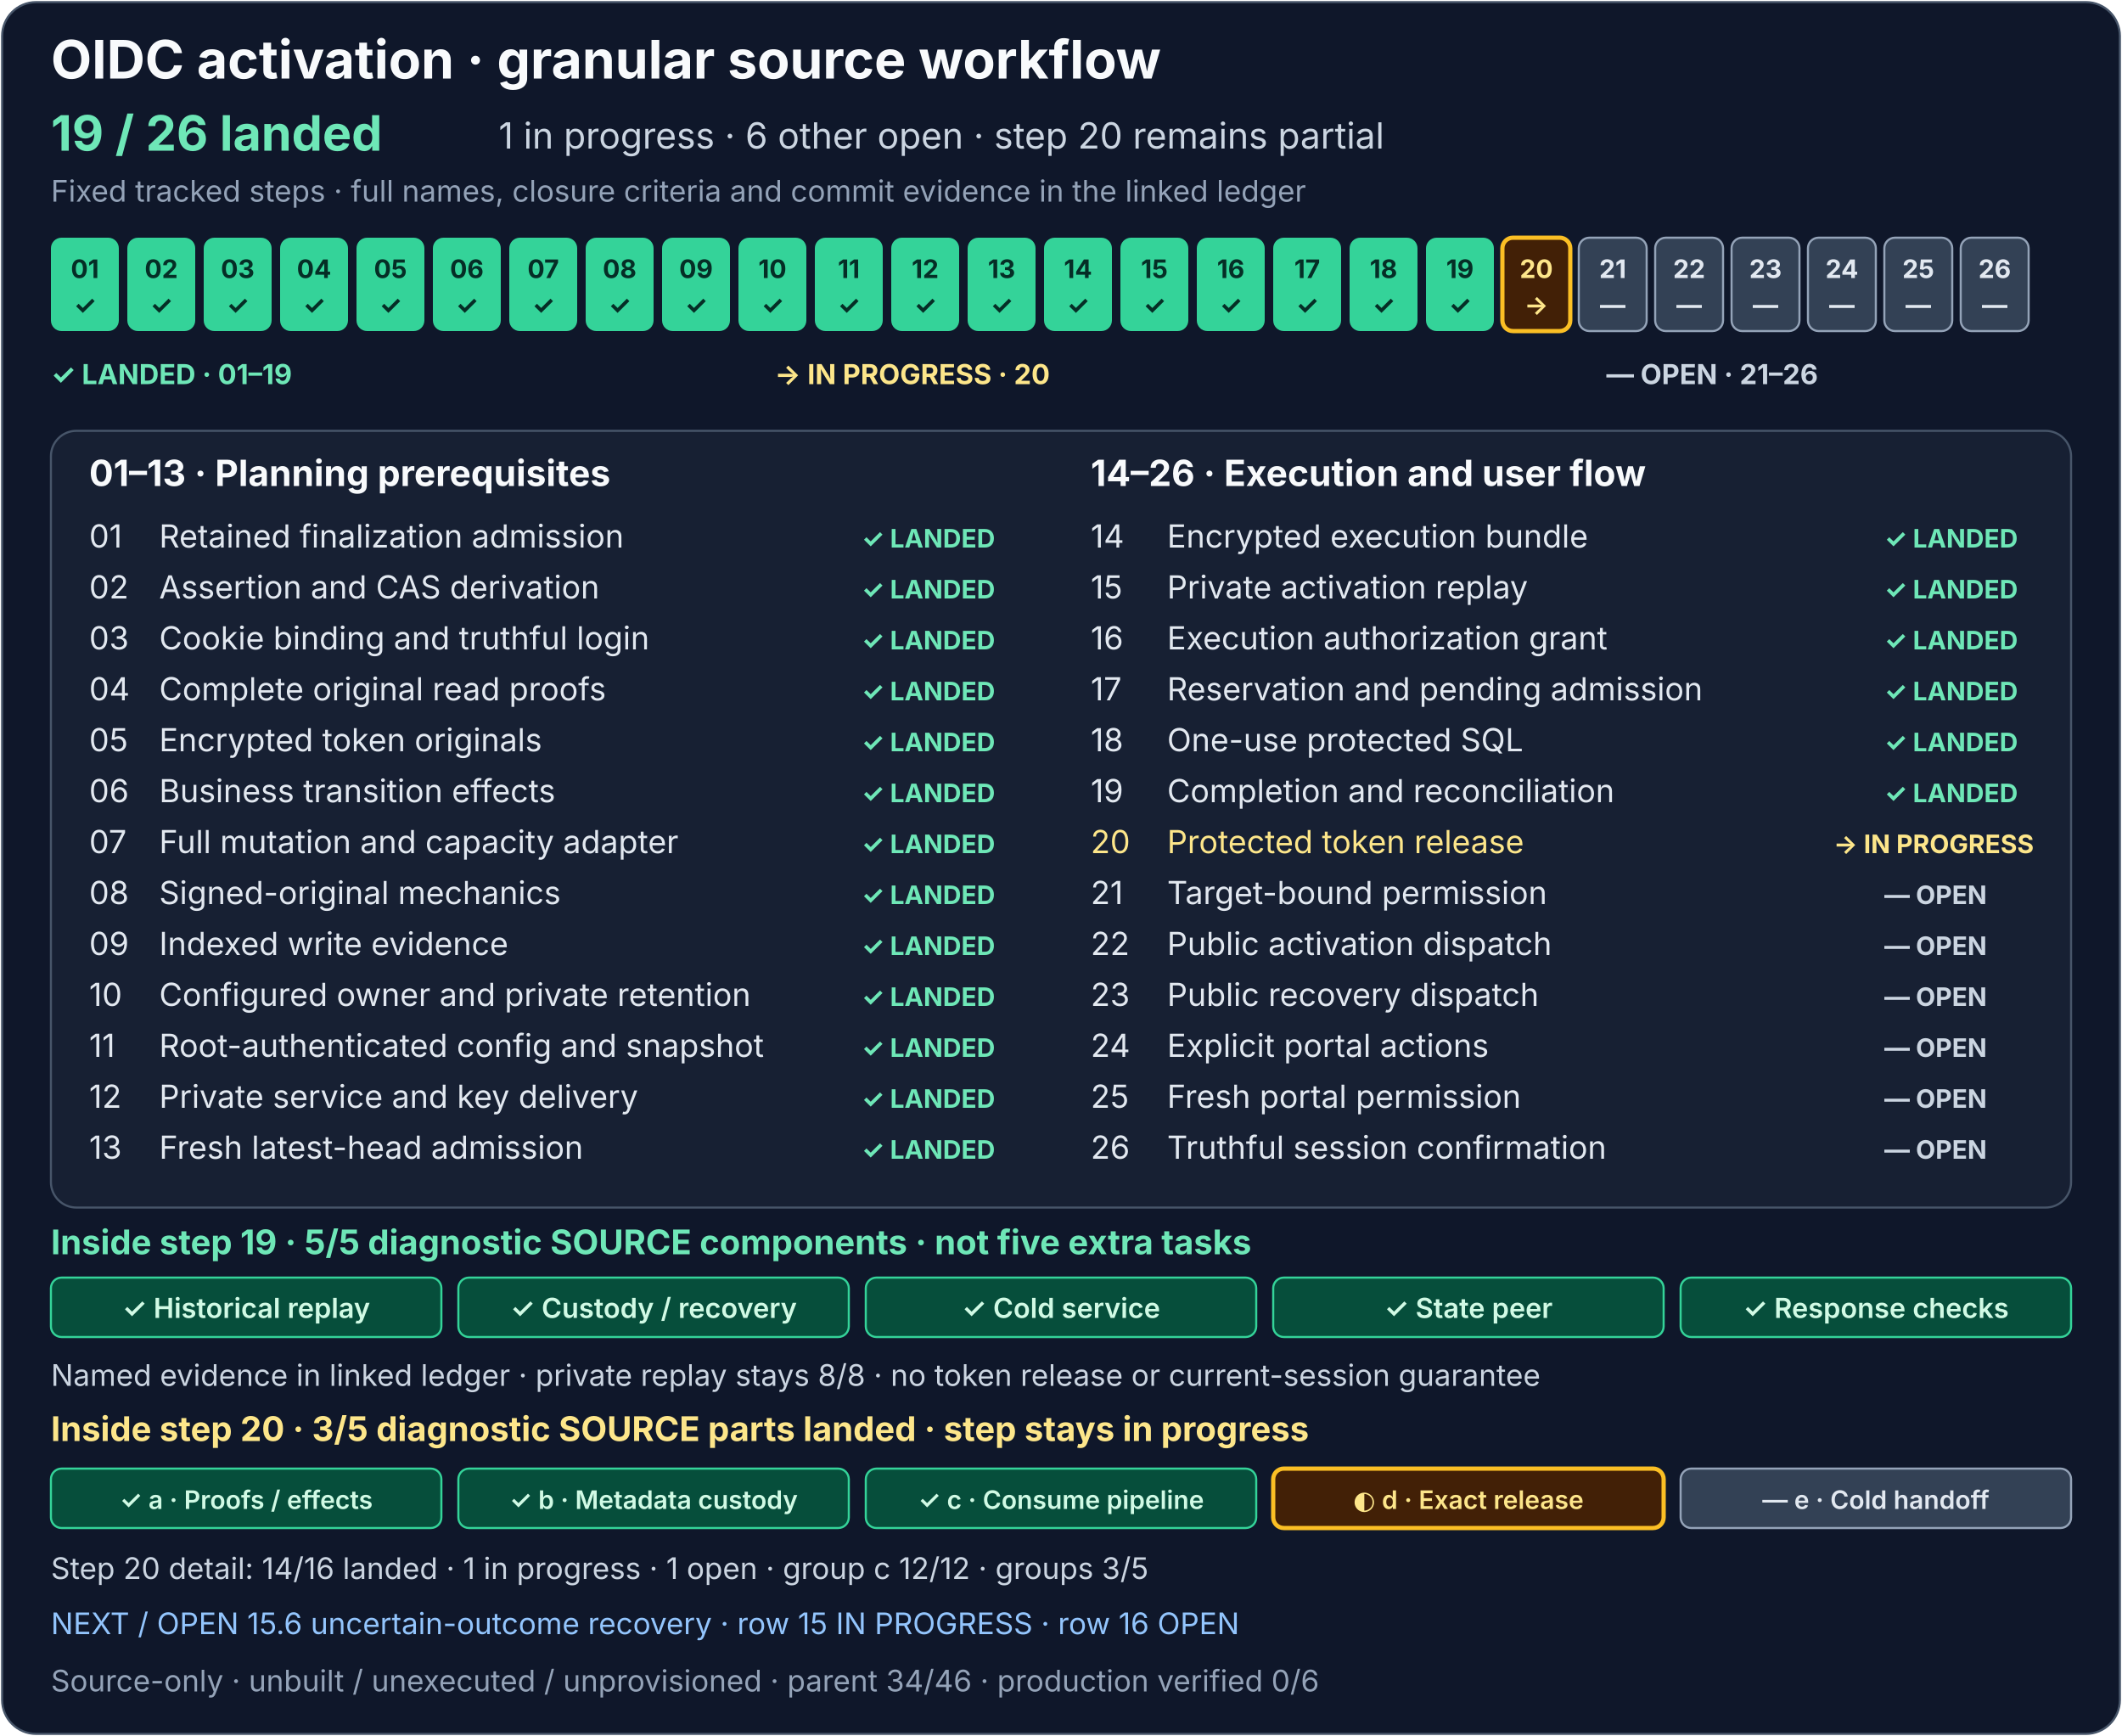
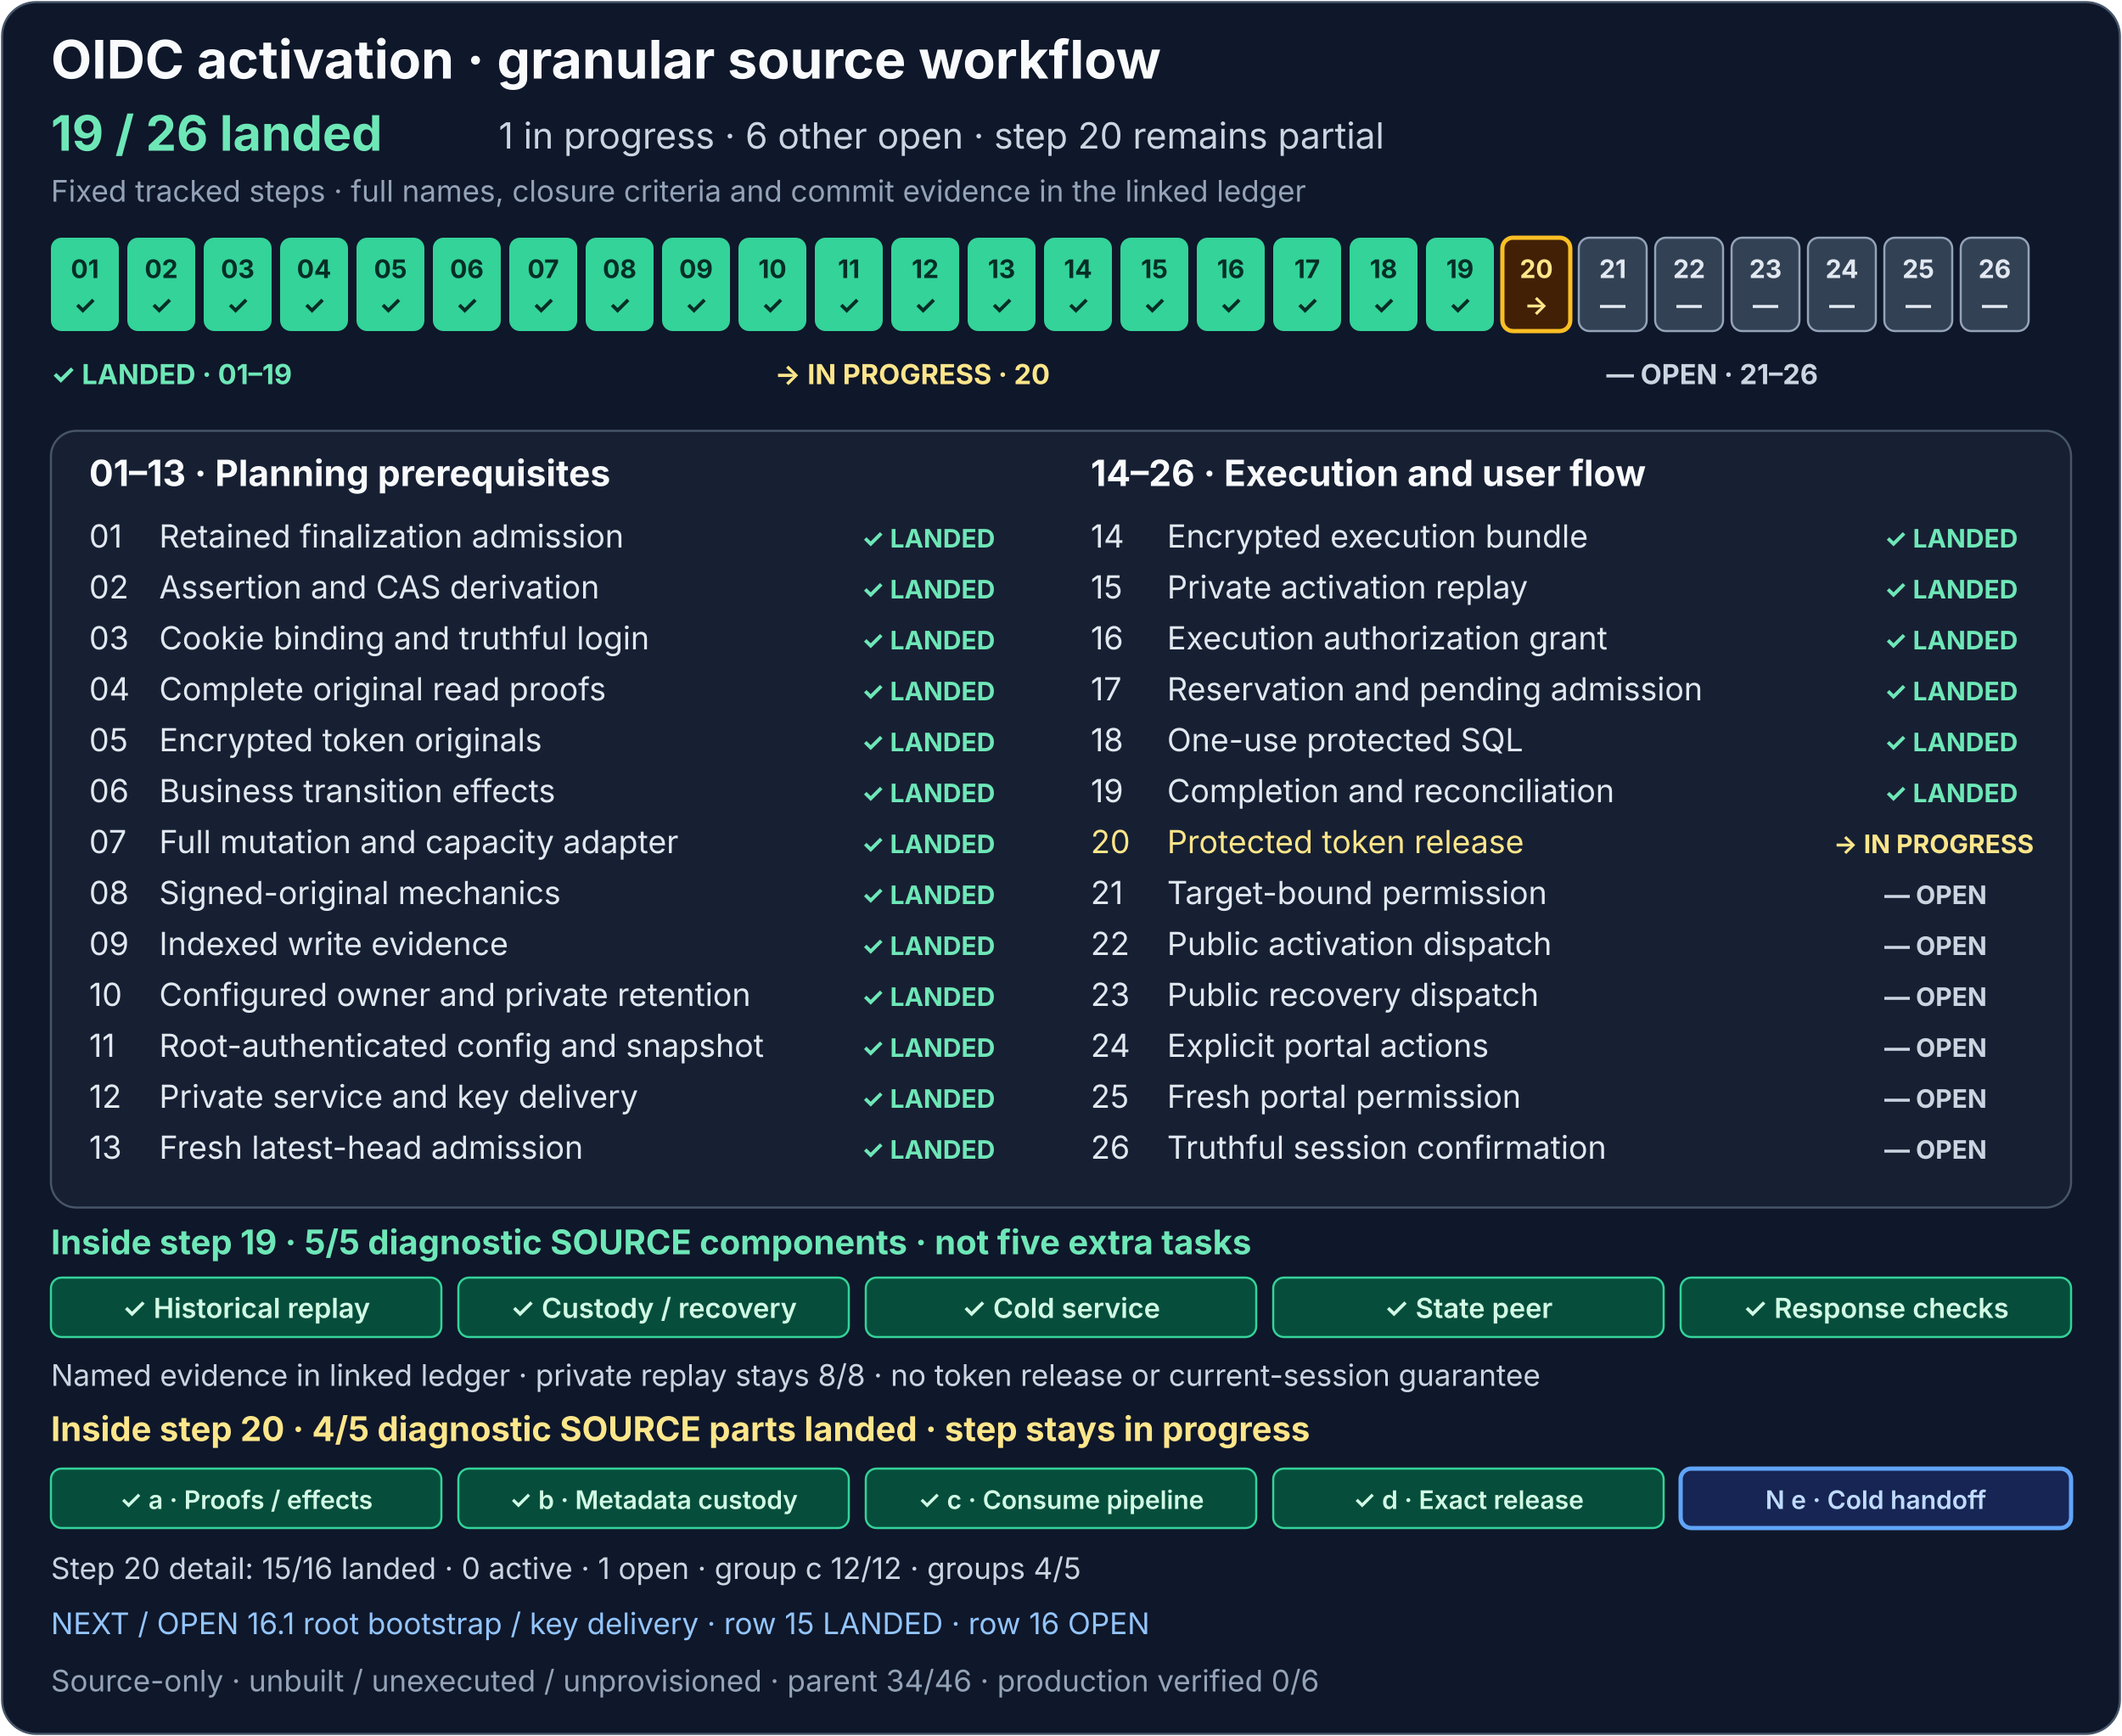
<svg xmlns="http://www.w3.org/2000/svg" width="1000" height="818" viewBox="0 0 1000 818" role="img" aria-labelledby="activation-title activation-description">
  <rect x="1" y="1" width="998" height="816" rx="16" fill="#0f172a" stroke="#475569" />
  <g font-family="system-ui, -apple-system, Segoe UI, sans-serif">
    <text x="24" y="37" fill="#f8fafc" font-size="25" font-weight="700">OIDC activation · granular source workflow</text>
    <text x="24" y="71" fill="#6ee7b7" font-size="23" font-weight="700">19 / 26 landed</text>
    <text x="235" y="70" fill="#cbd5e1" font-size="17">1 in progress · 6 other open · step 20 remains partial</text>
    <text x="24" y="95" fill="#94a3b8" font-size="14">Fixed tracked steps · full names, closure criteria and commit evidence in the linked ledger</text>
    <g font-size="12" font-weight="700" text-anchor="middle">
      <g fill="#34d399">
        <rect x="24" y="112" width="32" height="44" rx="5" />
        <rect x="60" y="112" width="32" height="44" rx="5" />
        <rect x="96" y="112" width="32" height="44" rx="5" />
        <rect x="132" y="112" width="32" height="44" rx="5" />
        <rect x="168" y="112" width="32" height="44" rx="5" />
        <rect x="204" y="112" width="32" height="44" rx="5" />
        <rect x="240" y="112" width="32" height="44" rx="5" />
        <rect x="276" y="112" width="32" height="44" rx="5" />
        <rect x="312" y="112" width="32" height="44" rx="5" />
        <rect x="348" y="112" width="32" height="44" rx="5" />
        <rect x="384" y="112" width="32" height="44" rx="5" />
        <rect x="420" y="112" width="32" height="44" rx="5" />
        <rect x="456" y="112" width="32" height="44" rx="5" />
        <rect x="492" y="112" width="32" height="44" rx="5" />
      </g>
      <rect x="528" y="112" width="32" height="44" rx="5" fill="#34d399" />
      <g fill="#334155" stroke="#94a3b8">
        <rect x="564" y="112" width="32" height="44" rx="5" fill="#34d399" stroke="none" />
        <rect x="600" y="112" width="32" height="44" rx="5" fill="#34d399" stroke="none" />
        <rect x="636" y="112" width="32" height="44" rx="5" fill="#34d399" stroke="none" />
        <rect x="672" y="112" width="32" height="44" rx="5" fill="#34d399" stroke="none" />
        <rect x="708" y="112" width="32" height="44" rx="5" fill="#422006" stroke="#fbbf24" stroke-width="2" />
        <rect x="744" y="112" width="32" height="44" rx="5" />
        <rect x="780" y="112" width="32" height="44" rx="5" />
        <rect x="816" y="112" width="32" height="44" rx="5" />
        <rect x="852" y="112" width="32" height="44" rx="5" />
        <rect x="888" y="112" width="32" height="44" rx="5" />
        <rect x="924" y="112" width="32" height="44" rx="5" />
      </g>
      <g fill="#052e26">
        <text x="40" y="131">01</text>
        <text x="76" y="131">02</text>
        <text x="112" y="131">03</text>
        <text x="148" y="131">04</text>
        <text x="184" y="131">05</text>
        <text x="220" y="131">06</text>
        <text x="256" y="131">07</text>
        <text x="292" y="131">08</text>
        <text x="328" y="131">09</text>
        <text x="364" y="131">10</text>
        <text x="400" y="131">11</text>
        <text x="436" y="131">12</text>
        <text x="472" y="131">13</text>
        <text x="508" y="131">14</text>
        <text x="40" y="148">✓</text>
        <text x="76" y="148">✓</text>
        <text x="112" y="148">✓</text>
        <text x="148" y="148">✓</text>
        <text x="184" y="148">✓</text>
        <text x="220" y="148">✓</text>
        <text x="256" y="148">✓</text>
        <text x="292" y="148">✓</text>
        <text x="328" y="148">✓</text>
        <text x="364" y="148">✓</text>
        <text x="400" y="148">✓</text>
        <text x="436" y="148">✓</text>
        <text x="472" y="148">✓</text>
        <text x="508" y="148">✓</text>
      </g>
      <g fill="#052e26">
        <text x="544" y="131">15</text>
        <text x="544" y="148">✓</text>
      </g>
      <g fill="#e2e8f0">
        <text x="580" y="131" fill="#052e26">16</text>
        <text x="616" y="131" fill="#052e26">17</text>
        <text x="652" y="131" fill="#052e26">18</text>
        <text x="688" y="131" fill="#052e26">19</text>
        <text x="724" y="131" fill="#fde68a">20</text>
        <text x="760" y="131">21</text>
        <text x="796" y="131">22</text>
        <text x="832" y="131">23</text>
        <text x="868" y="131">24</text>
        <text x="904" y="131">25</text>
        <text x="940" y="131">26</text>
        <text x="580" y="148" fill="#052e26">✓</text>
        <text x="616" y="148" fill="#052e26">✓</text>
        <text x="652" y="148" fill="#052e26">✓</text>
        <text x="688" y="148" fill="#052e26">✓</text>
        <text x="724" y="148" fill="#fde68a">→</text>
        <text x="760" y="148">—</text>
        <text x="796" y="148">—</text>
        <text x="832" y="148">—</text>
        <text x="868" y="148">—</text>
        <text x="904" y="148">—</text>
        <text x="940" y="148">—</text>
      </g>
    </g>
    <g font-size="13" font-weight="700">
      <text x="24" y="181" fill="#6ee7b7">✓ LANDED · 01–19</text>
      <text x="365" y="181" fill="#fde68a">→ IN PROGRESS · 20</text>
      <text x="757" y="181" fill="#cbd5e1">— OPEN · 21–26</text>
    </g>
    <rect x="24" y="203" width="952" height="366" rx="12" fill="#172033" stroke="#475569" />
    <text x="42" y="229" fill="#f8fafc" font-size="17" font-weight="700">01–13 · Planning prerequisites</text>
    <text x="514" y="229" fill="#f8fafc" font-size="17" font-weight="700">14–26 · Execution and user flow</text>
    <g font-size="15" fill="#e2e8f0">
      <text x="42" y="258">01</text>
      <text x="75" y="258">Retained finalization admission</text>
      <text x="42" y="282">02</text>
      <text x="75" y="282">Assertion and CAS derivation</text>
      <text x="42" y="306">03</text>
      <text x="75" y="306">Cookie binding and truthful login</text>
      <text x="42" y="330">04</text>
      <text x="75" y="330">Complete original read proofs</text>
      <text x="42" y="354">05</text>
      <text x="75" y="354">Encrypted token originals</text>
      <text x="42" y="378">06</text>
      <text x="75" y="378">Business transition effects</text>
      <text x="42" y="402">07</text>
      <text x="75" y="402">Full mutation and capacity adapter</text>
      <text x="42" y="426">08</text>
      <text x="75" y="426">Signed-original mechanics</text>
      <text x="42" y="450">09</text>
      <text x="75" y="450">Indexed write evidence</text>
      <text x="42" y="474">10</text>
      <text x="75" y="474">Configured owner and private retention</text>
      <text x="42" y="498">11</text>
      <text x="75" y="498">Root-authenticated config and snapshot</text>
      <text x="42" y="522">12</text>
      <text x="75" y="522">Private service and key delivery</text>
      <text x="42" y="546">13</text>
      <text x="75" y="546">Fresh latest-head admission</text>
      <text x="514" y="258">14</text>
      <text x="550" y="258">Encrypted execution bundle</text>
      <text x="514" y="282">15</text>
      <text x="550" y="282">Private activation replay</text>
      <text x="514" y="306">16</text>
      <text x="550" y="306">Execution authorization grant</text>
      <text x="514" y="330">17</text>
      <text x="550" y="330">Reservation and pending admission</text>
      <text x="514" y="354">18</text>
      <text x="550" y="354">One-use protected SQL</text>
      <text x="514" y="378">19</text>
      <text x="550" y="378">Completion and reconciliation</text>
      <text x="514" y="402" fill="#fde68a">20</text>
      <text x="550" y="402" fill="#fde68a">Protected token release</text>
      <text x="514" y="426">21</text>
      <text x="550" y="426">Target-bound permission</text>
      <text x="514" y="450">22</text>
      <text x="550" y="450">Public activation dispatch</text>
      <text x="514" y="474">23</text>
      <text x="550" y="474">Public recovery dispatch</text>
      <text x="514" y="498">24</text>
      <text x="550" y="498">Explicit portal actions</text>
      <text x="514" y="522">25</text>
      <text x="550" y="522">Fresh portal permission</text>
      <text x="514" y="546">26</text>
      <text x="550" y="546">Truthful session confirmation</text>
    </g>
    <g font-size="12" font-weight="700" fill="#6ee7b7">
      <text x="406" y="258">✓ LANDED</text>
      <text x="406" y="282">✓ LANDED</text>
      <text x="406" y="306">✓ LANDED</text>
      <text x="406" y="330">✓ LANDED</text>
      <text x="406" y="354">✓ LANDED</text>
      <text x="406" y="378">✓ LANDED</text>
      <text x="406" y="402">✓ LANDED</text>
      <text x="406" y="426">✓ LANDED</text>
      <text x="406" y="450">✓ LANDED</text>
      <text x="406" y="474">✓ LANDED</text>
      <text x="406" y="498">✓ LANDED</text>
      <text x="406" y="522">✓ LANDED</text>
      <text x="406" y="546">✓ LANDED</text>
      <text x="888" y="258">✓ LANDED</text>
      <text x="888" y="282">✓ LANDED</text>
      <text x="888" y="306">✓ LANDED</text>
      <text x="888" y="330">✓ LANDED</text>
      <text x="888" y="354">✓ LANDED</text>
      <text x="888" y="378">✓ LANDED</text>
      <text x="864" y="402" fill="#fde68a">→ IN PROGRESS</text>
      <text x="888" y="426" fill="#cbd5e1">— OPEN</text>
      <text x="888" y="450" fill="#cbd5e1">— OPEN</text>
      <text x="888" y="474" fill="#cbd5e1">— OPEN</text>
      <text x="888" y="498" fill="#cbd5e1">— OPEN</text>
      <text x="888" y="522" fill="#cbd5e1">— OPEN</text>
      <text x="888" y="546" fill="#cbd5e1">— OPEN</text>
    </g>
    <text x="24" y="591" fill="#6ee7b7" font-size="16" font-weight="700">Inside step 19 · 5/5 diagnostic SOURCE components · not five extra tasks</text>
    <g fill="#064e3b" stroke="#34d399">
      <rect x="24" y="602" width="184" height="28" rx="5" />
      <rect x="216" y="602" width="184" height="28" rx="5" />
      <rect x="408" y="602" width="184" height="28" rx="5" />
      <rect x="600" y="602" width="184" height="28" rx="5" />
      <rect x="792" y="602" width="184" height="28" rx="5" />
    </g>
    <g fill="#d1fae5" font-size="13" font-weight="600" text-anchor="middle">
      <text x="116" y="621">✓ Historical replay</text>
      <text x="308" y="621">✓ Custody / recovery</text>
      <text x="500" y="621">✓ Cold service</text>
      <text x="692" y="621">✓ State peer</text>
      <text x="884" y="621">✓ Response checks</text>
    </g>
    <text x="24" y="653" fill="#cbd5e1" font-size="14">Named evidence in linked ledger · private replay stays 8/8 · no token release or current-session guarantee</text>
-     <text x="24" y="679" fill="#fde68a" font-size="16" font-weight="700">Inside step 20 · 3/5 diagnostic SOURCE parts landed · step stays in progress</text>
+     <text x="24" y="679" fill="#fde68a" font-size="16" font-weight="700">Inside step 20 · 4/5 diagnostic SOURCE parts landed · step stays in progress</text>
    <g>
      <rect x="24" y="692" width="184" height="28" rx="5" fill="#064e3b" stroke="#34d399" />
      <rect x="216" y="692" width="184" height="28" rx="5" fill="#064e3b" stroke="#34d399" />
      <rect x="408" y="692" width="184" height="28" rx="5" fill="#064e3b" stroke="#34d399" />
-       <rect x="600" y="692" width="184" height="28" rx="5" fill="#422006" stroke="#fbbf24" stroke-width="2" />
-       <rect x="792" y="692" width="184" height="28" rx="5" fill="#334155" stroke="#94a3b8" />
+       <rect x="600" y="692" width="184" height="28" rx="5" fill="#064e3b" stroke="#34d399" />
+       <rect x="792" y="692" width="184" height="28" rx="5" fill="#172554" stroke="#60a5fa" stroke-width="2" />
    </g>
    <g font-size="12" font-weight="600" text-anchor="middle">
      <text x="116" y="711" fill="#d1fae5">✓ a · Proofs / effects</text>
      <text x="308" y="711" fill="#d1fae5">✓ b · Metadata custody</text>
      <text x="500" y="711" fill="#d1fae5">✓ c · Consume pipeline</text>
-       <text x="692" y="711" fill="#fde68a">◐ d · Exact release</text>
-       <text x="884" y="711" fill="#e2e8f0">— e · Cold handoff</text>
-     </g>
-     <text x="24" y="744" fill="#cbd5e1" font-size="14">Step 20 detail: 14/16 landed · 1 in progress · 1 open · group c 12/12 · groups 3/5</text>
+       <text x="692" y="711" fill="#d1fae5">✓ d · Exact release</text>
+       <text x="884" y="711" fill="#bfdbfe">N e · Cold handoff</text>
+     </g>
+     <text x="24" y="744" fill="#cbd5e1" font-size="14">Step 20 detail: 15/16 landed · 0 active · 1 open · group c 12/12 · groups 4/5</text>
    <a href="../production-status.md#exact-release-and-handoff-detail">
-       <text x="24" y="770" fill="#93c5fd" font-size="14">NEXT / OPEN 15.6 uncertain-outcome recovery · row 15 IN PROGRESS · row 16 OPEN</text>
+       <text x="24" y="770" fill="#93c5fd" font-size="14">NEXT / OPEN 16.1 root bootstrap / key delivery · row 15 LANDED · row 16 OPEN</text>
    </a>
    <text x="24" y="797" fill="#94a3b8" font-size="14">Source-only · unbuilt / unexecuted / unprovisioned · parent 34/46 · production verified 0/6</text>
  </g>
</svg>
